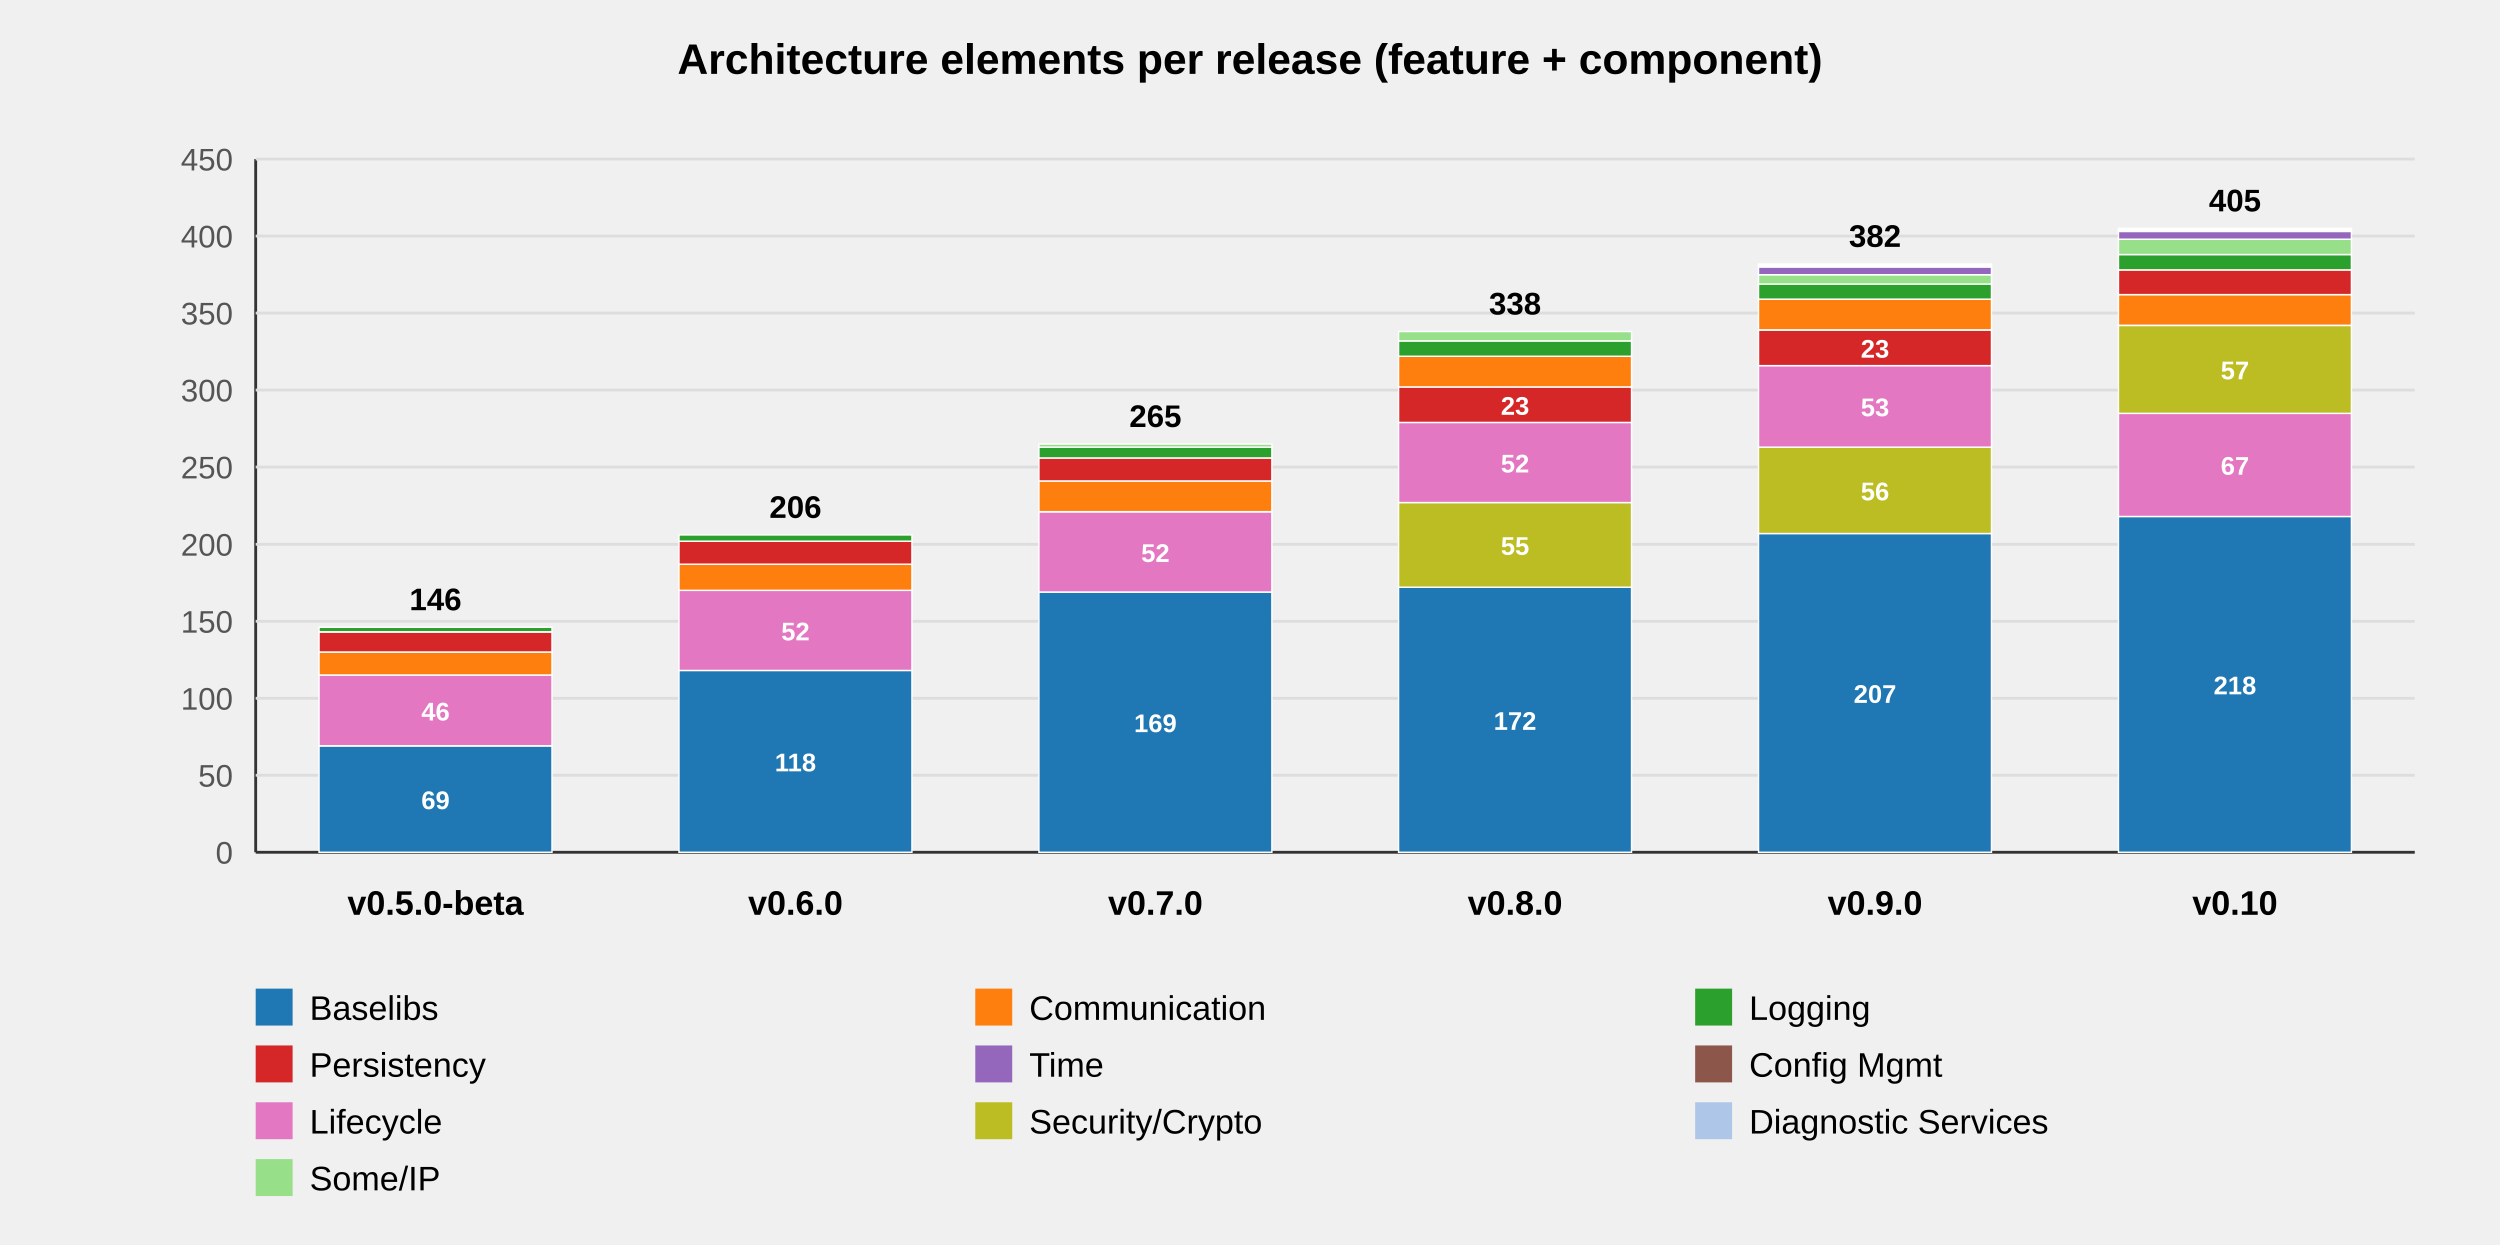
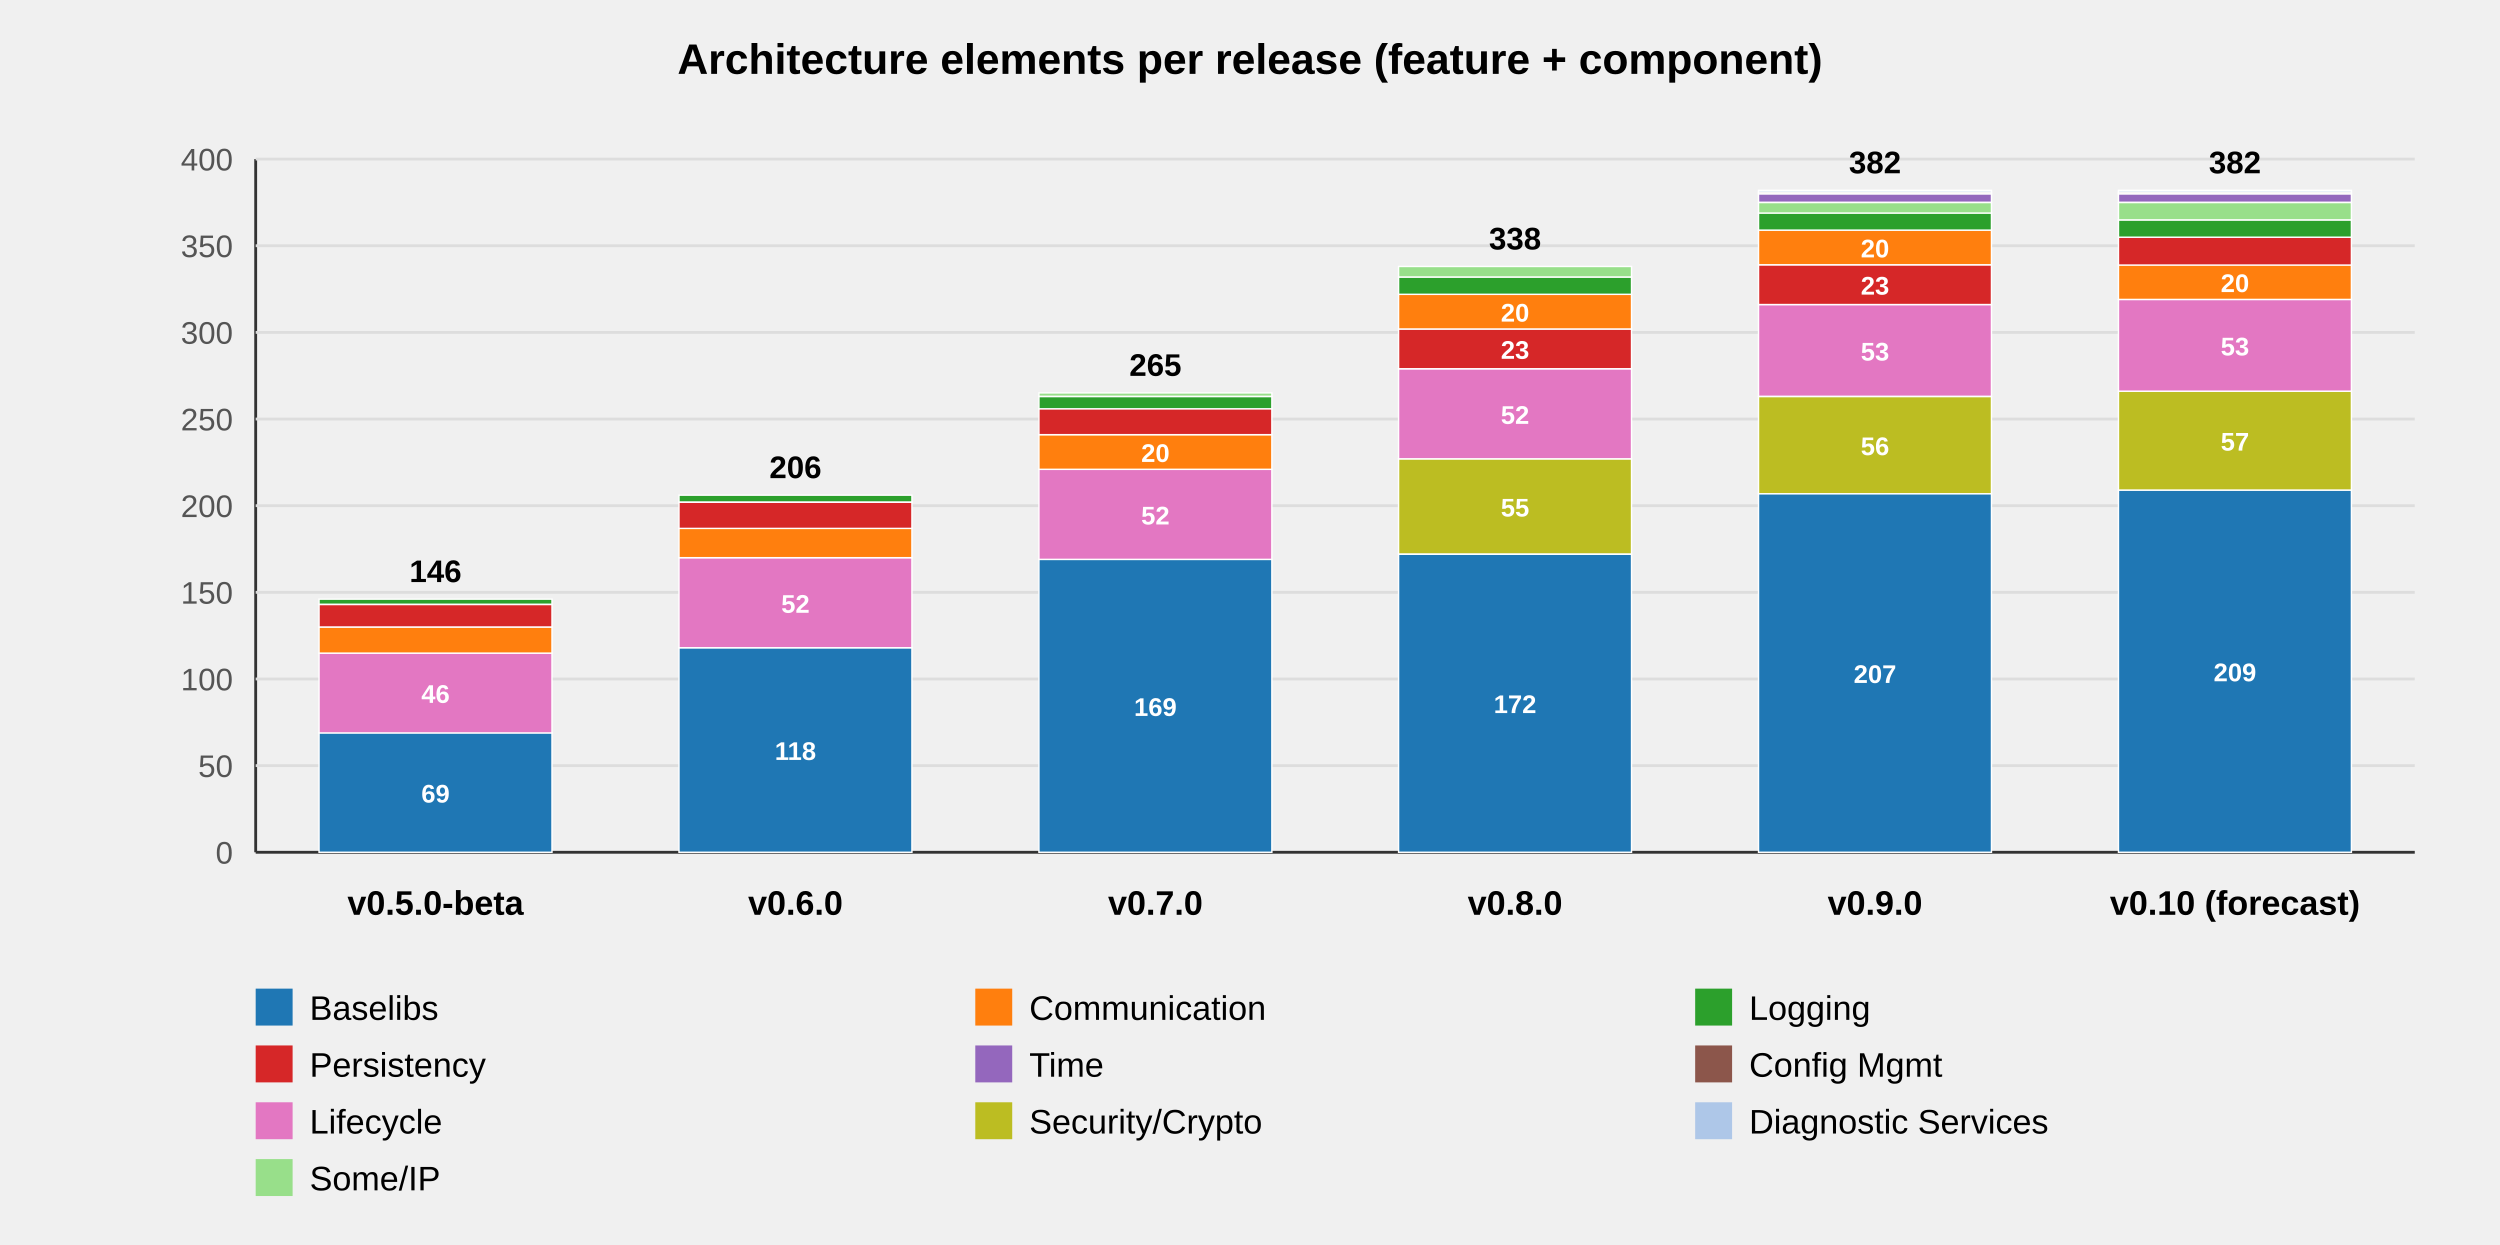
<svg xmlns="http://www.w3.org/2000/svg" viewBox="0 0 880 438" font-family="Arial, sans-serif" font-size="13" role="img">
  <text x="440" y="26" text-anchor="middle" font-size="15" font-weight="bold">Architecture elements per release (feature + component)</text>
  <line x1="90" y1="56" x2="90" y2="300" stroke="#333" />
  <line x1="90" y1="300" x2="850" y2="300" stroke="#333" />
  <g stroke="#ddd">
-     <line x1="90" y1="272.9" x2="850" y2="272.9" />
-     <line x1="90" y1="245.8" x2="850" y2="245.8" />
-     <line x1="90" y1="218.7" x2="850" y2="218.7" />
-     <line x1="90" y1="191.6" x2="850" y2="191.6" />
-     <line x1="90" y1="164.4" x2="850" y2="164.4" />
-     <line x1="90" y1="137.3" x2="850" y2="137.3" />
-     <line x1="90" y1="110.2" x2="850" y2="110.2" />
-     <line x1="90" y1="83.1" x2="850" y2="83.1" />
+     <line x1="90" y1="269.5" x2="850" y2="269.5" />
+     <line x1="90" y1="239.0" x2="850" y2="239.0" />
+     <line x1="90" y1="208.5" x2="850" y2="208.5" />
+     <line x1="90" y1="178.0" x2="850" y2="178.0" />
+     <line x1="90" y1="147.5" x2="850" y2="147.5" />
+     <line x1="90" y1="117.0" x2="850" y2="117.0" />
+     <line x1="90" y1="86.5" x2="850" y2="86.5" />
    <line x1="90" y1="56.0" x2="850" y2="56.0" />
  </g>
  <g fill="#555" text-anchor="end" font-size="11">
    <text x="82" y="304.0">0</text>
-     <text x="82" y="276.9">50</text>
-     <text x="82" y="249.8">100</text>
-     <text x="82" y="222.7">150</text>
-     <text x="82" y="195.6">200</text>
-     <text x="82" y="168.4">250</text>
-     <text x="82" y="141.3">300</text>
-     <text x="82" y="114.2">350</text>
-     <text x="82" y="87.1">400</text>
-     <text x="82" y="60.0">450</text>
+     <text x="82" y="273.5">50</text>
+     <text x="82" y="243.0">100</text>
+     <text x="82" y="212.5">150</text>
+     <text x="82" y="182.0">200</text>
+     <text x="82" y="151.5">250</text>
+     <text x="82" y="121.0">300</text>
+     <text x="82" y="90.5">350</text>
+     <text x="82" y="60.0">400</text>
  </g>
-   <rect x="112.3" y="262.6" width="82" height="37.4" fill="#1f77b4" stroke="#fff" stroke-width="0.5" />
-   <text x="153.3" y="284.8" text-anchor="middle" font-size="9" fill="#fff" font-weight="bold">69</text>
-   <rect x="112.3" y="237.6" width="82" height="24.9" fill="#e377c2" stroke="#fff" stroke-width="0.5" />
-   <text x="153.3" y="253.6" text-anchor="middle" font-size="9" fill="#fff" font-weight="bold">46</text>
-   <rect x="112.3" y="229.5" width="82" height="8.1" fill="#ff7f0e" stroke="#fff" stroke-width="0.5" />
-   <rect x="112.3" y="222.5" width="82" height="7.0" fill="#d62728" stroke="#fff" stroke-width="0.5" />
-   <rect x="112.3" y="220.8" width="82" height="1.6" fill="#2ca02c" stroke="#fff" stroke-width="0.5" />
-   <text x="153.3" y="214.8" text-anchor="middle" font-size="11" font-weight="bold">146</text>
+   <rect x="112.3" y="257.9" width="82" height="42.1" fill="#1f77b4" stroke="#fff" stroke-width="0.5" />
+   <text x="153.3" y="282.5" text-anchor="middle" font-size="9" fill="#fff" font-weight="bold">69</text>
+   <rect x="112.3" y="229.9" width="82" height="28.1" fill="#e377c2" stroke="#fff" stroke-width="0.5" />
+   <text x="153.3" y="247.4" text-anchor="middle" font-size="9" fill="#fff" font-weight="bold">46</text>
+   <rect x="112.3" y="220.7" width="82" height="9.2" fill="#ff7f0e" stroke="#fff" stroke-width="0.5" />
+   <rect x="112.3" y="212.8" width="82" height="7.9" fill="#d62728" stroke="#fff" stroke-width="0.5" />
+   <rect x="112.3" y="210.9" width="82" height="1.8" fill="#2ca02c" stroke="#fff" stroke-width="0.5" />
+   <text x="153.3" y="204.9" text-anchor="middle" font-size="11" font-weight="bold">146</text>
  <text x="153.3" y="322" text-anchor="middle" font-weight="bold" font-size="12">v0.5.0-beta</text>
-   <rect x="239.0" y="236.0" width="82" height="64.0" fill="#1f77b4" stroke="#fff" stroke-width="0.5" />
-   <text x="280.0" y="271.5" text-anchor="middle" font-size="9" fill="#fff" font-weight="bold">118</text>
-   <rect x="239.0" y="207.8" width="82" height="28.2" fill="#e377c2" stroke="#fff" stroke-width="0.5" />
-   <text x="280.0" y="225.4" text-anchor="middle" font-size="9" fill="#fff" font-weight="bold">52</text>
-   <rect x="239.0" y="198.6" width="82" height="9.2" fill="#ff7f0e" stroke="#fff" stroke-width="0.5" />
-   <rect x="239.0" y="190.5" width="82" height="8.1" fill="#d62728" stroke="#fff" stroke-width="0.5" />
-   <rect x="239.0" y="188.3" width="82" height="2.2" fill="#2ca02c" stroke="#fff" stroke-width="0.5" />
-   <text x="280.0" y="182.3" text-anchor="middle" font-size="11" font-weight="bold">206</text>
+   <rect x="239.0" y="228.0" width="82" height="72.0" fill="#1f77b4" stroke="#fff" stroke-width="0.5" />
+   <text x="280.0" y="267.5" text-anchor="middle" font-size="9" fill="#fff" font-weight="bold">118</text>
+   <rect x="239.0" y="196.3" width="82" height="31.7" fill="#e377c2" stroke="#fff" stroke-width="0.5" />
+   <text x="280.0" y="215.7" text-anchor="middle" font-size="9" fill="#fff" font-weight="bold">52</text>
+   <rect x="239.0" y="185.9" width="82" height="10.4" fill="#ff7f0e" stroke="#fff" stroke-width="0.5" />
+   <rect x="239.0" y="176.8" width="82" height="9.2" fill="#d62728" stroke="#fff" stroke-width="0.5" />
+   <rect x="239.0" y="174.3" width="82" height="2.4" fill="#2ca02c" stroke="#fff" stroke-width="0.5" />
+   <text x="280.0" y="168.3" text-anchor="middle" font-size="11" font-weight="bold">206</text>
  <text x="280.0" y="322" text-anchor="middle" font-weight="bold" font-size="12">v0.6.0</text>
-   <rect x="365.7" y="208.4" width="82" height="91.6" fill="#1f77b4" stroke="#fff" stroke-width="0.5" />
-   <text x="406.7" y="257.7" text-anchor="middle" font-size="9" fill="#fff" font-weight="bold">169</text>
-   <rect x="365.7" y="180.2" width="82" height="28.2" fill="#e377c2" stroke="#fff" stroke-width="0.5" />
-   <text x="406.7" y="197.8" text-anchor="middle" font-size="9" fill="#fff" font-weight="bold">52</text>
-   <rect x="365.7" y="169.3" width="82" height="10.8" fill="#ff7f0e" stroke="#fff" stroke-width="0.5" />
-   <rect x="365.7" y="161.2" width="82" height="8.1" fill="#d62728" stroke="#fff" stroke-width="0.5" />
-   <rect x="365.7" y="157.4" width="82" height="3.8" fill="#2ca02c" stroke="#fff" stroke-width="0.5" />
-   <rect x="365.7" y="156.3" width="82" height="1.1" fill="#98df8a" stroke="#fff" stroke-width="0.5" />
-   <text x="406.7" y="150.3" text-anchor="middle" font-size="11" font-weight="bold">265</text>
+   <rect x="365.7" y="196.9" width="82" height="103.1" fill="#1f77b4" stroke="#fff" stroke-width="0.5" />
+   <text x="406.7" y="252.0" text-anchor="middle" font-size="9" fill="#fff" font-weight="bold">169</text>
+   <rect x="365.7" y="165.2" width="82" height="31.7" fill="#e377c2" stroke="#fff" stroke-width="0.5" />
+   <text x="406.7" y="184.6" text-anchor="middle" font-size="9" fill="#fff" font-weight="bold">52</text>
+   <rect x="365.7" y="153.0" width="82" height="12.2" fill="#ff7f0e" stroke="#fff" stroke-width="0.5" />
+   <text x="406.7" y="162.6" text-anchor="middle" font-size="9" fill="#fff" font-weight="bold">20</text>
+   <rect x="365.7" y="143.8" width="82" height="9.2" fill="#d62728" stroke="#fff" stroke-width="0.5" />
+   <rect x="365.7" y="139.6" width="82" height="4.3" fill="#2ca02c" stroke="#fff" stroke-width="0.5" />
+   <rect x="365.7" y="138.3" width="82" height="1.2" fill="#98df8a" stroke="#fff" stroke-width="0.5" />
+   <text x="406.7" y="132.3" text-anchor="middle" font-size="11" font-weight="bold">265</text>
  <text x="406.7" y="322" text-anchor="middle" font-weight="bold" font-size="12">v0.7.0</text>
-   <rect x="492.3" y="206.7" width="82" height="93.3" fill="#1f77b4" stroke="#fff" stroke-width="0.5" />
-   <text x="533.3" y="256.9" text-anchor="middle" font-size="9" fill="#fff" font-weight="bold">172</text>
-   <rect x="492.3" y="176.9" width="82" height="29.8" fill="#bcbd22" stroke="#fff" stroke-width="0.5" />
-   <text x="533.3" y="195.3" text-anchor="middle" font-size="9" fill="#fff" font-weight="bold">55</text>
-   <rect x="492.3" y="148.7" width="82" height="28.2" fill="#e377c2" stroke="#fff" stroke-width="0.5" />
-   <text x="533.3" y="166.3" text-anchor="middle" font-size="9" fill="#fff" font-weight="bold">52</text>
-   <rect x="492.3" y="136.2" width="82" height="12.5" fill="#d62728" stroke="#fff" stroke-width="0.5" />
-   <text x="533.3" y="146.0" text-anchor="middle" font-size="9" fill="#fff" font-weight="bold">23</text>
-   <rect x="492.3" y="125.4" width="82" height="10.8" fill="#ff7f0e" stroke="#fff" stroke-width="0.5" />
-   <rect x="492.3" y="120.0" width="82" height="5.4" fill="#2ca02c" stroke="#fff" stroke-width="0.5" />
-   <rect x="492.3" y="116.7" width="82" height="3.3" fill="#98df8a" stroke="#fff" stroke-width="0.5" />
-   <text x="533.3" y="110.7" text-anchor="middle" font-size="11" font-weight="bold">338</text>
+   <rect x="492.3" y="195.1" width="82" height="104.9" fill="#1f77b4" stroke="#fff" stroke-width="0.5" />
+   <text x="533.3" y="251.0" text-anchor="middle" font-size="9" fill="#fff" font-weight="bold">172</text>
+   <rect x="492.3" y="161.5" width="82" height="33.5" fill="#bcbd22" stroke="#fff" stroke-width="0.5" />
+   <text x="533.3" y="181.8" text-anchor="middle" font-size="9" fill="#fff" font-weight="bold">55</text>
+   <rect x="492.3" y="129.8" width="82" height="31.7" fill="#e377c2" stroke="#fff" stroke-width="0.5" />
+   <text x="533.3" y="149.2" text-anchor="middle" font-size="9" fill="#fff" font-weight="bold">52</text>
+   <rect x="492.3" y="115.8" width="82" height="14.0" fill="#d62728" stroke="#fff" stroke-width="0.5" />
+   <text x="533.3" y="126.3" text-anchor="middle" font-size="9" fill="#fff" font-weight="bold">23</text>
+   <rect x="492.3" y="103.6" width="82" height="12.2" fill="#ff7f0e" stroke="#fff" stroke-width="0.5" />
+   <text x="533.3" y="113.2" text-anchor="middle" font-size="9" fill="#fff" font-weight="bold">20</text>
+   <rect x="492.3" y="97.5" width="82" height="6.1" fill="#2ca02c" stroke="#fff" stroke-width="0.5" />
+   <rect x="492.3" y="93.8" width="82" height="3.7" fill="#98df8a" stroke="#fff" stroke-width="0.5" />
+   <text x="533.3" y="87.8" text-anchor="middle" font-size="11" font-weight="bold">338</text>
  <text x="533.3" y="322" text-anchor="middle" font-weight="bold" font-size="12">v0.8.0</text>
-   <rect x="619.0" y="187.8" width="82" height="112.2" fill="#1f77b4" stroke="#fff" stroke-width="0.5" />
-   <text x="660.0" y="247.4" text-anchor="middle" font-size="9" fill="#fff" font-weight="bold">207</text>
-   <rect x="619.0" y="157.4" width="82" height="30.4" fill="#bcbd22" stroke="#fff" stroke-width="0.5" />
-   <text x="660.0" y="176.1" text-anchor="middle" font-size="9" fill="#fff" font-weight="bold">56</text>
-   <rect x="619.0" y="128.7" width="82" height="28.7" fill="#e377c2" stroke="#fff" stroke-width="0.5" />
-   <text x="660.0" y="146.5" text-anchor="middle" font-size="9" fill="#fff" font-weight="bold">53</text>
-   <rect x="619.0" y="116.2" width="82" height="12.5" fill="#d62728" stroke="#fff" stroke-width="0.5" />
-   <text x="660.0" y="125.9" text-anchor="middle" font-size="9" fill="#fff" font-weight="bold">23</text>
-   <rect x="619.0" y="105.3" width="82" height="10.8" fill="#ff7f0e" stroke="#fff" stroke-width="0.5" />
-   <rect x="619.0" y="99.9" width="82" height="5.4" fill="#2ca02c" stroke="#fff" stroke-width="0.5" />
-   <rect x="619.0" y="96.7" width="82" height="3.3" fill="#98df8a" stroke="#fff" stroke-width="0.5" />
-   <rect x="619.0" y="94.0" width="82" height="2.7" fill="#9467bd" stroke="#fff" stroke-width="0.5" />
-   <rect x="619.0" y="93.4" width="82" height="0.5" fill="#8c564b" stroke="#fff" stroke-width="0.5" />
-   <rect x="619.0" y="92.9" width="82" height="0.5" fill="#aec7e8" stroke="#fff" stroke-width="0.5" />
-   <text x="660.0" y="86.9" text-anchor="middle" font-size="11" font-weight="bold">382</text>
+   <rect x="619.0" y="173.7" width="82" height="126.3" fill="#1f77b4" stroke="#fff" stroke-width="0.5" />
+   <text x="660.0" y="240.4" text-anchor="middle" font-size="9" fill="#fff" font-weight="bold">207</text>
+   <rect x="619.0" y="139.6" width="82" height="34.2" fill="#bcbd22" stroke="#fff" stroke-width="0.5" />
+   <text x="660.0" y="160.2" text-anchor="middle" font-size="9" fill="#fff" font-weight="bold">56</text>
+   <rect x="619.0" y="107.2" width="82" height="32.3" fill="#e377c2" stroke="#fff" stroke-width="0.5" />
+   <text x="660.0" y="126.9" text-anchor="middle" font-size="9" fill="#fff" font-weight="bold">53</text>
+   <rect x="619.0" y="93.2" width="82" height="14.0" fill="#d62728" stroke="#fff" stroke-width="0.5" />
+   <text x="660.0" y="103.7" text-anchor="middle" font-size="9" fill="#fff" font-weight="bold">23</text>
+   <rect x="619.0" y="81.0" width="82" height="12.2" fill="#ff7f0e" stroke="#fff" stroke-width="0.5" />
+   <text x="660.0" y="90.6" text-anchor="middle" font-size="9" fill="#fff" font-weight="bold">20</text>
+   <rect x="619.0" y="74.9" width="82" height="6.1" fill="#2ca02c" stroke="#fff" stroke-width="0.5" />
+   <rect x="619.0" y="71.3" width="82" height="3.7" fill="#98df8a" stroke="#fff" stroke-width="0.5" />
+   <rect x="619.0" y="68.2" width="82" height="3.0" fill="#9467bd" stroke="#fff" stroke-width="0.5" />
+   <rect x="619.0" y="67.6" width="82" height="0.6" fill="#8c564b" stroke="#fff" stroke-width="0.5" />
+   <rect x="619.0" y="67.0" width="82" height="0.6" fill="#aec7e8" stroke="#fff" stroke-width="0.5" />
+   <text x="660.0" y="61.0" text-anchor="middle" font-size="11" font-weight="bold">382</text>
  <text x="660.0" y="322" text-anchor="middle" font-weight="bold" font-size="12">v0.9.0</text>
-   <rect x="745.7" y="181.8" width="82" height="118.2" fill="#1f77b4" stroke="#fff" stroke-width="0.5" />
-   <text x="786.7" y="244.4" text-anchor="middle" font-size="9" fill="#fff" font-weight="bold">218</text>
-   <rect x="745.7" y="145.5" width="82" height="36.3" fill="#e377c2" stroke="#fff" stroke-width="0.5" />
-   <text x="786.7" y="167.1" text-anchor="middle" font-size="9" fill="#fff" font-weight="bold">67</text>
-   <rect x="745.7" y="114.6" width="82" height="30.9" fill="#bcbd22" stroke="#fff" stroke-width="0.5" />
-   <text x="786.7" y="133.5" text-anchor="middle" font-size="9" fill="#fff" font-weight="bold">57</text>
-   <rect x="745.7" y="103.7" width="82" height="10.8" fill="#ff7f0e" stroke="#fff" stroke-width="0.5" />
-   <rect x="745.7" y="95.0" width="82" height="8.7" fill="#d62728" stroke="#fff" stroke-width="0.5" />
-   <rect x="745.7" y="89.6" width="82" height="5.4" fill="#2ca02c" stroke="#fff" stroke-width="0.5" />
-   <rect x="745.7" y="84.2" width="82" height="5.4" fill="#98df8a" stroke="#fff" stroke-width="0.5" />
-   <rect x="745.7" y="81.5" width="82" height="2.7" fill="#9467bd" stroke="#fff" stroke-width="0.5" />
-   <rect x="745.7" y="80.9" width="82" height="0.5" fill="#8c564b" stroke="#fff" stroke-width="0.5" />
-   <rect x="745.7" y="80.4" width="82" height="0.5" fill="#aec7e8" stroke="#fff" stroke-width="0.5" />
-   <text x="786.7" y="74.4" text-anchor="middle" font-size="11" font-weight="bold">405</text>
-   <text x="786.7" y="322" text-anchor="middle" font-weight="bold" font-size="12">v0.10</text>
+   <rect x="745.7" y="172.5" width="82" height="127.5" fill="#1f77b4" stroke="#fff" stroke-width="0.5" />
+   <text x="786.7" y="239.8" text-anchor="middle" font-size="9" fill="#fff" font-weight="bold">209</text>
+   <rect x="745.7" y="137.7" width="82" height="34.8" fill="#bcbd22" stroke="#fff" stroke-width="0.5" />
+   <text x="786.7" y="158.6" text-anchor="middle" font-size="9" fill="#fff" font-weight="bold">57</text>
+   <rect x="745.7" y="105.4" width="82" height="32.3" fill="#e377c2" stroke="#fff" stroke-width="0.5" />
+   <text x="786.7" y="125.1" text-anchor="middle" font-size="9" fill="#fff" font-weight="bold">53</text>
+   <rect x="745.7" y="93.2" width="82" height="12.2" fill="#ff7f0e" stroke="#fff" stroke-width="0.5" />
+   <text x="786.7" y="102.8" text-anchor="middle" font-size="9" fill="#fff" font-weight="bold">20</text>
+   <rect x="745.7" y="83.5" width="82" height="9.8" fill="#d62728" stroke="#fff" stroke-width="0.5" />
+   <rect x="745.7" y="77.4" width="82" height="6.1" fill="#2ca02c" stroke="#fff" stroke-width="0.5" />
+   <rect x="745.7" y="71.3" width="82" height="6.1" fill="#98df8a" stroke="#fff" stroke-width="0.5" />
+   <rect x="745.7" y="68.2" width="82" height="3.0" fill="#9467bd" stroke="#fff" stroke-width="0.5" />
+   <rect x="745.7" y="67.6" width="82" height="0.6" fill="#8c564b" stroke="#fff" stroke-width="0.5" />
+   <rect x="745.7" y="67.0" width="82" height="0.6" fill="#aec7e8" stroke="#fff" stroke-width="0.5" />
+   <text x="786.7" y="61.0" text-anchor="middle" font-size="11" font-weight="bold">382</text>
+   <text x="786.7" y="322" text-anchor="middle" font-weight="bold" font-size="12">v0.10 (forecast)</text>
  <g font-size="12">
    <rect x="90.0" y="348" width="13" height="13" fill="#1f77b4" />
    <text x="109.0" y="359">Baselibs</text>
    <rect x="343.3" y="348" width="13" height="13" fill="#ff7f0e" />
    <text x="362.3" y="359">Communication</text>
    <rect x="596.7" y="348" width="13" height="13" fill="#2ca02c" />
    <text x="615.7" y="359">Logging</text>
    <rect x="90.0" y="368" width="13" height="13" fill="#d62728" />
    <text x="109.0" y="379">Persistency</text>
    <rect x="343.3" y="368" width="13" height="13" fill="#9467bd" />
    <text x="362.3" y="379">Time</text>
    <rect x="596.7" y="368" width="13" height="13" fill="#8c564b" />
    <text x="615.7" y="379">Config Mgmt</text>
    <rect x="90.0" y="388" width="13" height="13" fill="#e377c2" />
    <text x="109.0" y="399">Lifecycle</text>
    <rect x="343.3" y="388" width="13" height="13" fill="#bcbd22" />
    <text x="362.3" y="399">Security/Crypto</text>
    <rect x="596.7" y="388" width="13" height="13" fill="#aec7e8" />
    <text x="615.7" y="399">Diagnostic Services</text>
    <rect x="90.0" y="408" width="13" height="13" fill="#98df8a" />
    <text x="109.0" y="419">Some/IP</text>
  </g>
</svg>
